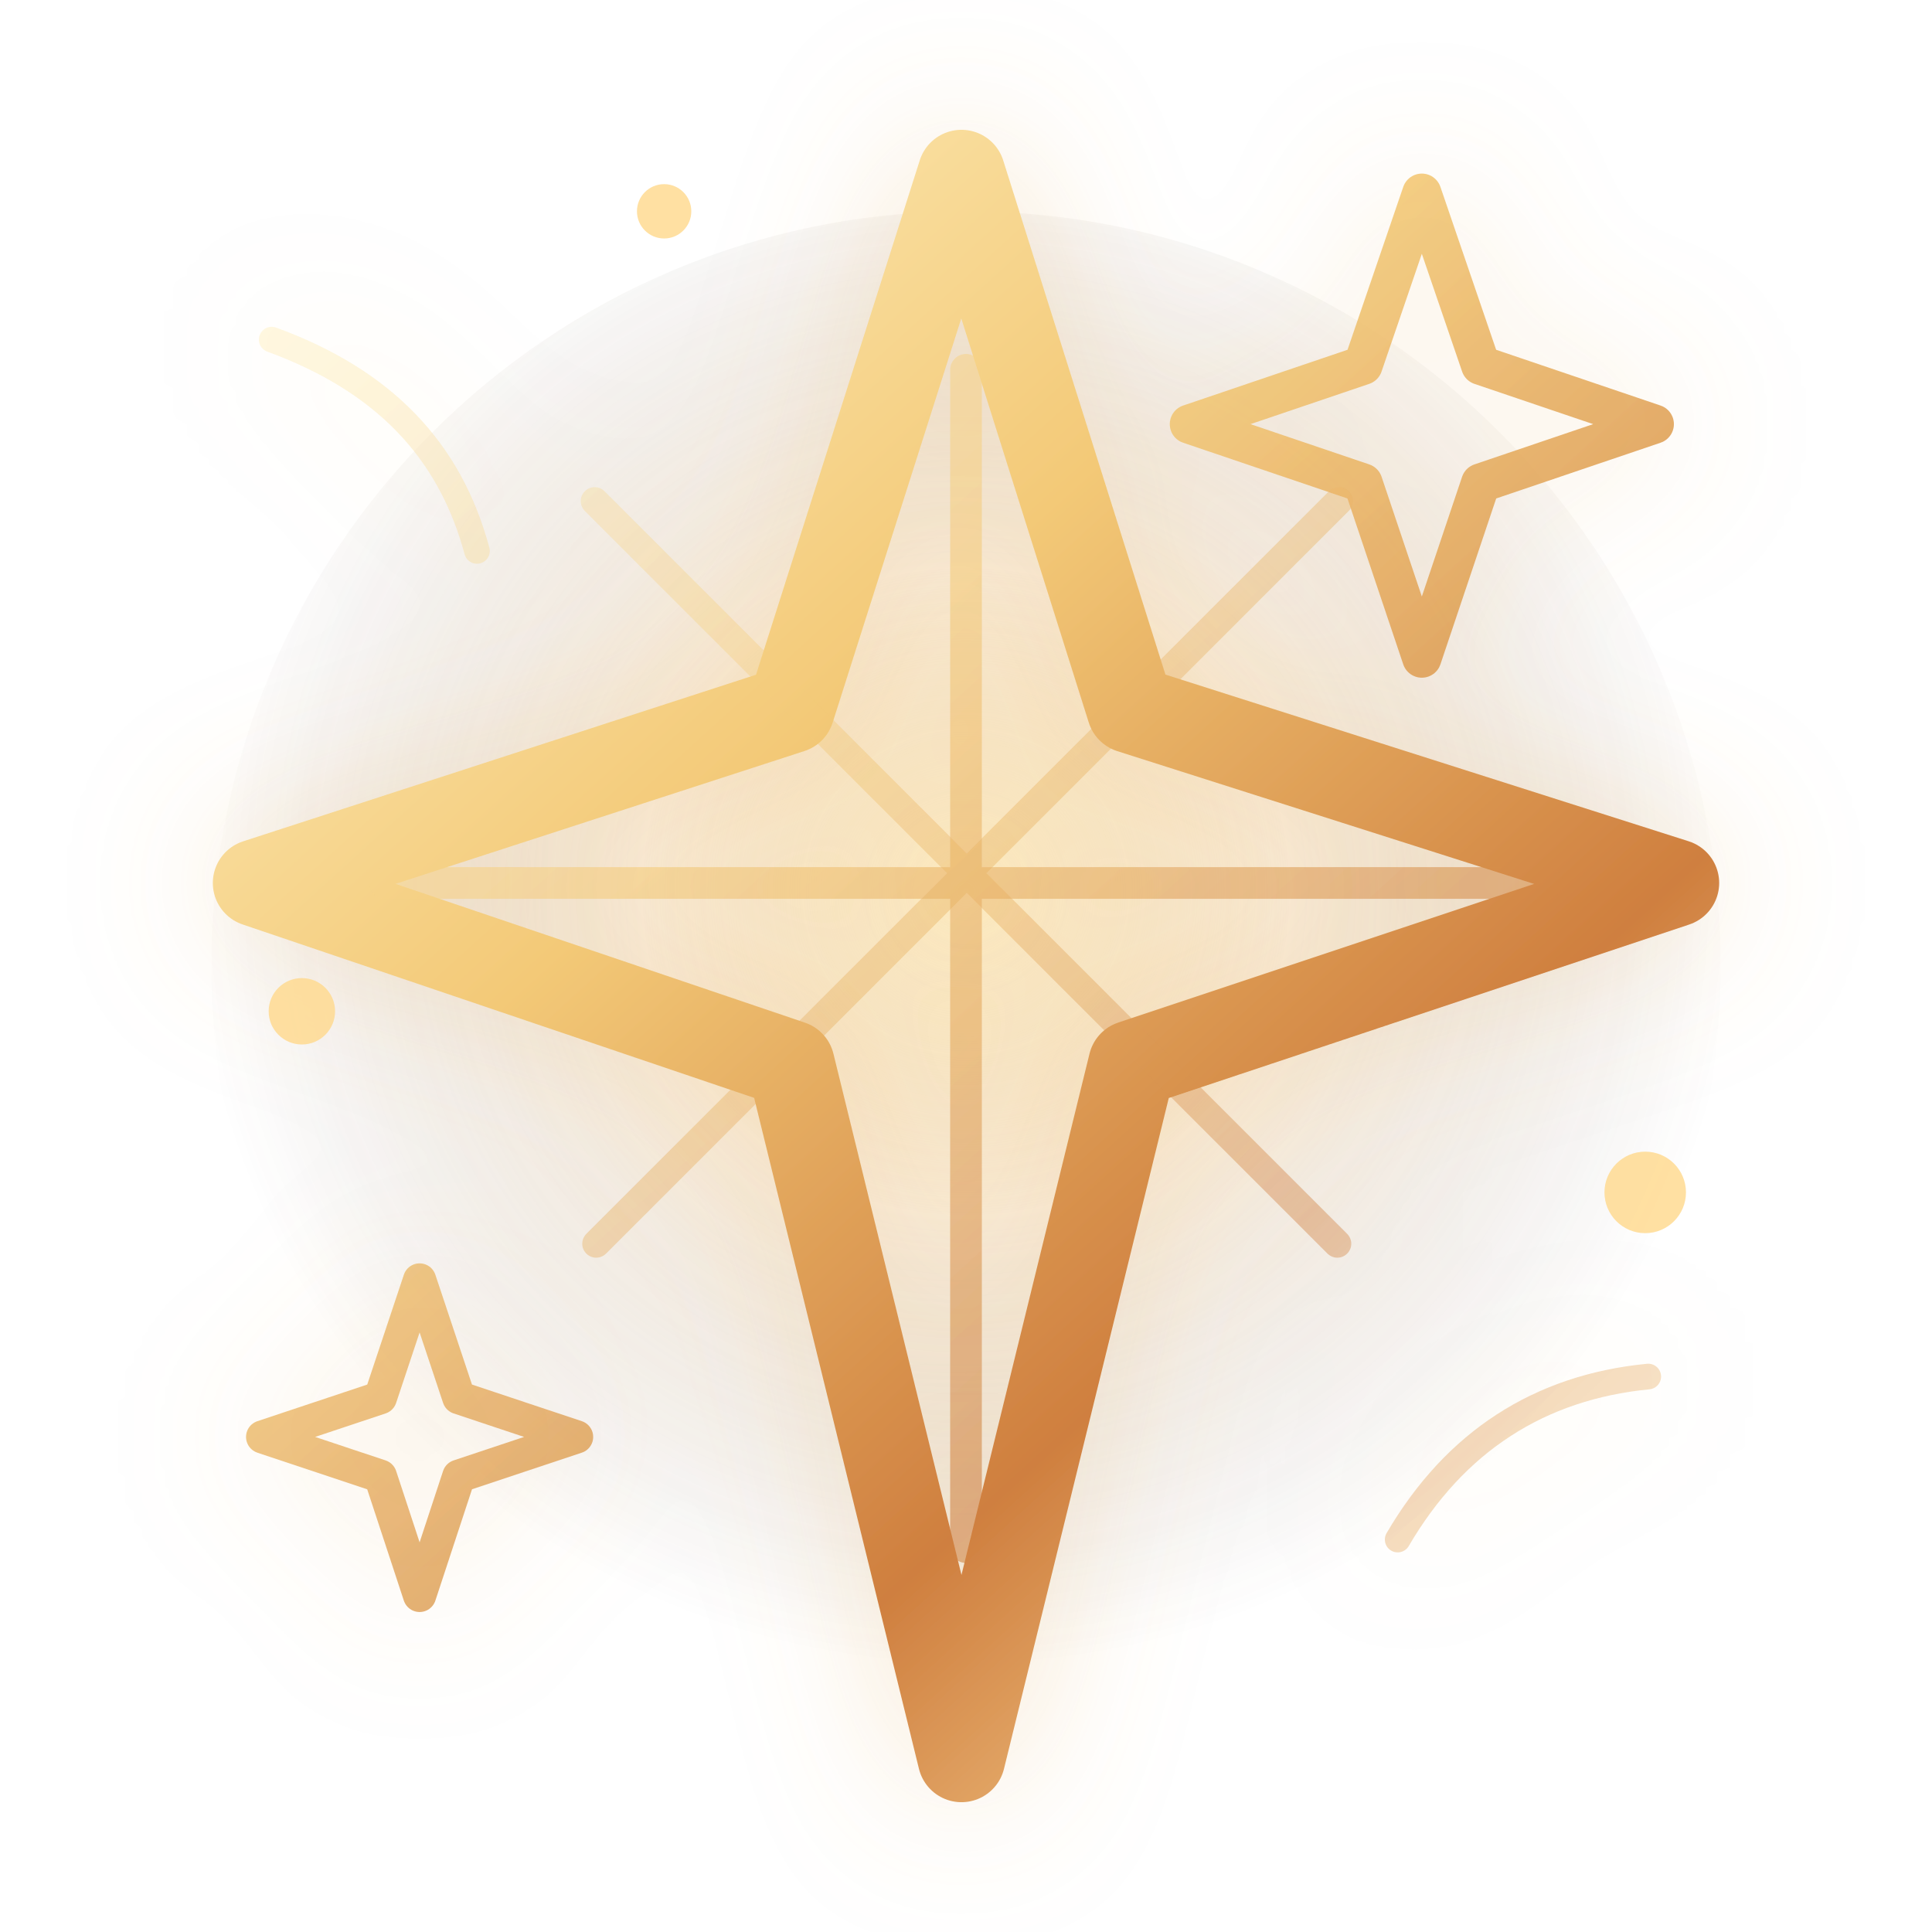
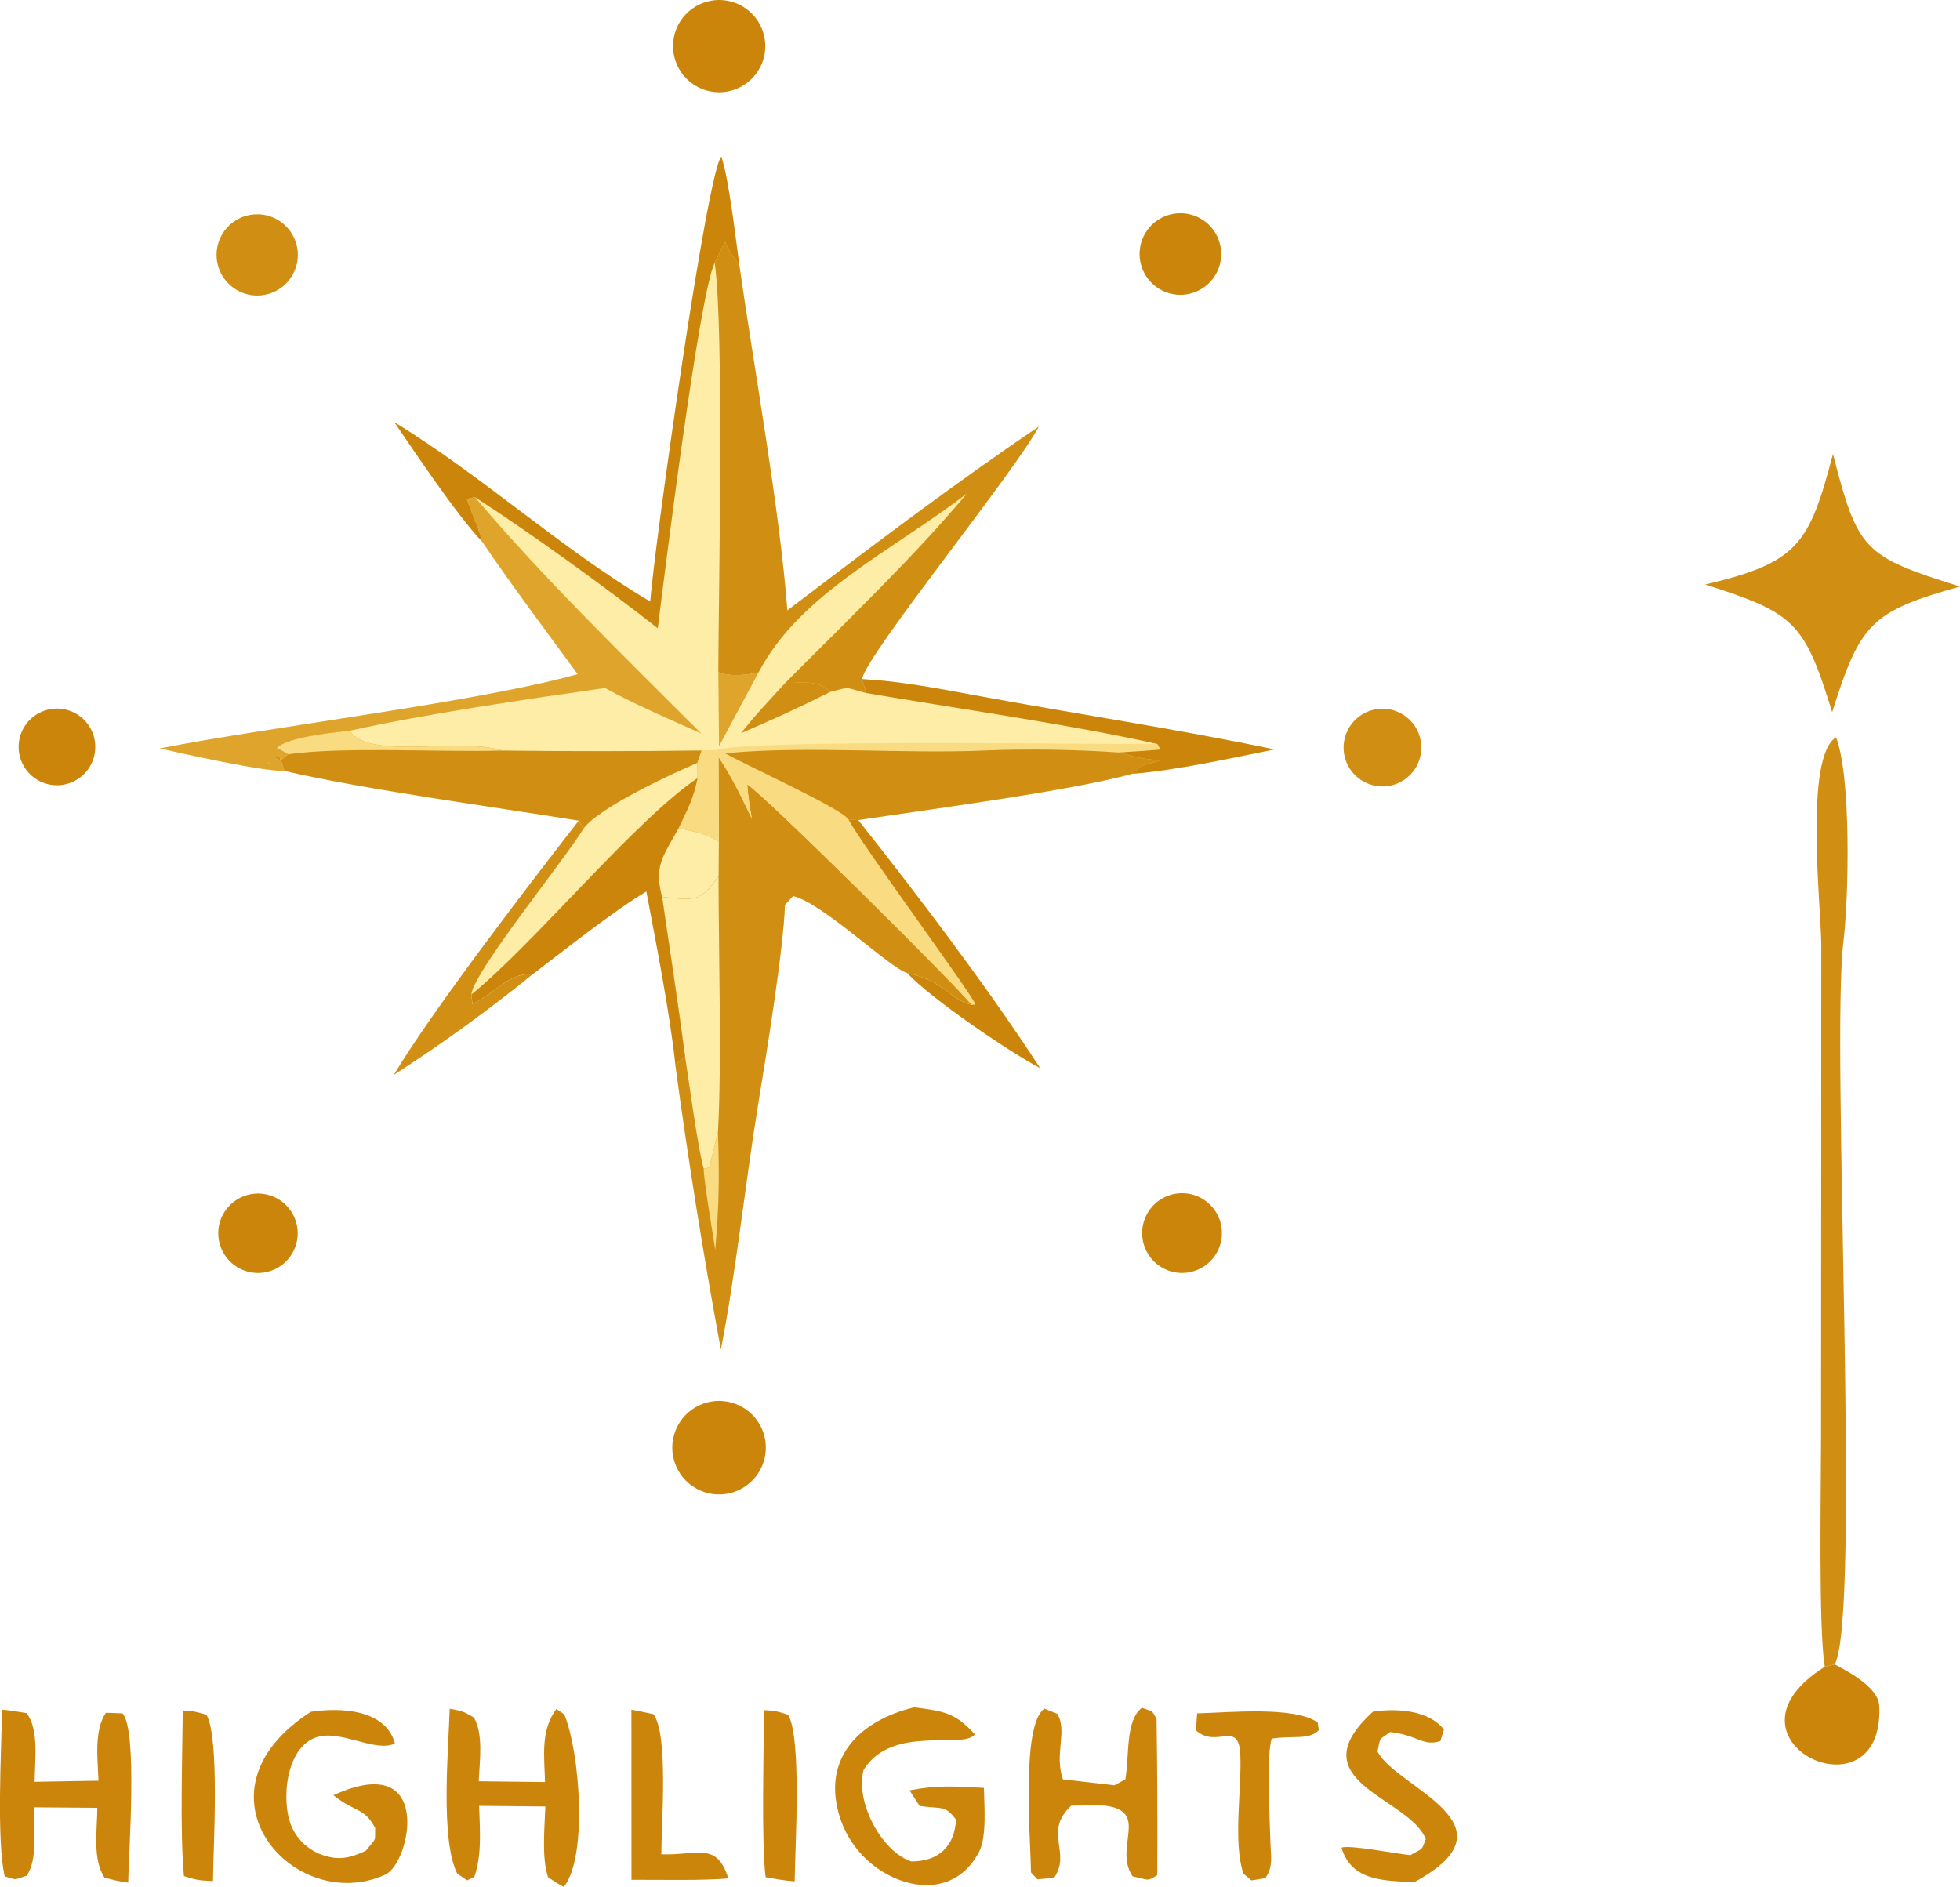
- <svg xmlns="http://www.w3.org/2000/svg" viewBox="0 0 128 128" role="img" aria-label="Highlights">
-   <defs>
-     <radialGradient id="highlightGlow" cx="50%" cy="45%" r="52%">
-       <stop offset="0" stop-color="#ffe8ac" stop-opacity="0.78" />
-       <stop offset="0.42" stop-color="#e2ac5c" stop-opacity="0.25" />
-       <stop offset="1" stop-color="#351b11" stop-opacity="0" />
-     </radialGradient>
-     <linearGradient id="highlightGold" x1="19" y1="15" x2="108" y2="113" gradientUnits="userSpaceOnUse">
-       <stop stop-color="#fff1c2" />
-       <stop offset="0.36" stop-color="#f3c977" />
-       <stop offset="0.71" stop-color="#cf7f3f" />
-       <stop offset="1" stop-color="#ffe0a0" />
-     </linearGradient>
-     <filter id="highlightSoft" x="-18" y="-18" width="164" height="164" color-interpolation-filters="sRGB">
-       <feDropShadow dx="0" dy="4" stdDeviation="4" flood-color="#09060a" flood-opacity="0.55" />
-       <feDropShadow dx="0" dy="0" stdDeviation="5" flood-color="#e2ac5c" flood-opacity="0.28" />
-     </filter>
-   </defs>
-   <circle cx="64" cy="64" r="50" fill="url(#highlightGlow)" opacity="0.85" />
-   <g filter="url(#highlightSoft)" fill="none" stroke="url(#highlightGold)" stroke-linecap="round" stroke-linejoin="round">
-     <path d="M63.7 11.5 74.9 47 111 58.5 75 70.5 63.7 116.5 52.4 70.5 17 58.5 52.4 47Z" stroke-width="5.8" />
-     <path d="M64 24.5v78M25.5 58.5h77" stroke-width="2.1" opacity="0.58" />
-     <path d="M39.4 33.2 88.6 82.4M88.7 33.2 39.5 82.4" stroke-width="1.85" opacity="0.42" />
-     <path d="M94.2 12.8 98.1 24.2 109.6 28.1 98.1 32 94.2 43.6 90.3 32 78.8 28.1 90.3 24.2Z" stroke-width="2.6" opacity="0.9" />
-     <path d="M27.8 84.8 30.4 92.6 38.2 95.2 30.4 97.8 27.8 105.7 25.2 97.8 17.4 95.2 25.2 92.6Z" stroke-width="2.2" opacity="0.82" />
-     <path d="M18 22.5c7.4 2.7 11.8 7.3 13.6 14M109.2 91.2c-7.2.7-12.8 4.3-16.6 10.8" stroke-width="1.7" opacity="0.45" />
-   </g>
-   <g fill="#ffd98d" opacity="0.82">
-     <circle cx="109" cy="79" r="2.7" />
-     <circle cx="20" cy="67" r="2.2" />
-     <circle cx="44" cy="14" r="1.8" />
+ <svg xmlns="http://www.w3.org/2000/svg" width="101.599mm" height="97.815mm" viewBox="0 0 101.599 97.815" version="1.1" id="svg1">
+   <defs id="defs1" />
+   <g id="layer1" transform="translate(-52.65208,-60.325)">
+     <path fill="#fdeda7" d="m 86.359,91.51 c 0.197,-2.73 2.955,-22.356 3.686,-23.063 0.393,1.164 0.741,4.246 0.929,5.6 0.772,5.433 2.09,12.645 2.492,17.921 4.032,-3.071 8.829,-6.699 13.033,-9.528 -1.277,2.407 -8.913,11.767 -9.165,13.088 1.904,0.101 3.899,0.476 5.776,0.825 5.177,0.963 10.455,1.745 15.608,2.822 -2.283,0.457 -5.106,1.088 -7.392,1.265 -3.262,0.893 -10.54,1.843 -14.191,2.396 3.009,3.794 6.806,8.806 9.424,12.854 -1.601,-0.847 -5.689,-3.624 -6.877,-4.922 -0.91,-0.251 -4.396,-3.644 -5.924,-3.991 l -0.419,0.46 c -0.077,2.361 -0.988,7.872 -1.407,10.442 -0.642,3.94 -1.159,8.785 -1.915,12.597 -0.907,-4.903 -1.695,-9.827 -2.363,-14.768 l 0.509,-0.408 c -0.361,-2.742 -0.797,-5.538 -1.194,-8.28 1.678,0.175 2,0.288 2.926,-1.083 l 0.017,-1.771 c -0.719,-0.46 -1.251,-0.523 -2.088,-0.704 0.464,-0.97 0.773,-1.529 0.987,-2.601 l -0.021,-0.78 c -1.33,0.561 -5.173,2.347 -5.913,3.432 l -0.226,-0.446 c -4.371,-0.711 -11.093,-1.612 -15.263,-2.58 -1.036,0.047 -5.227,-0.882 -6.463,-1.162 5.831,-1.135 16.502,-2.405 21.67,-3.848 -1.66,-2.264 -3.382,-4.556 -4.957,-6.875 -1.318,-1.393 -3.414,-4.534 -4.546,-6.188 4.63,2.834 8.641,6.566 13.265,9.299 z" id="path29" style="display:block;stroke-width:0.265" />
+     <path fill="#d08e12" d="m 89.898,99.567 c 0.735,1.097 1.15,2.003 1.722,3.183 -0.109,-0.636 -0.182,-1.117 -0.238,-1.76 0.649,0.298 10.84,10.401 11.64,11.428 -1.169,-0.288 -1.396,-1.23 -3.338,-1.652 -0.91,-0.251 -4.396,-3.644 -5.924,-3.991 l -0.419,0.46 c -0.077,2.361 -0.988,7.872 -1.407,10.442 -0.642,3.94 -1.159,8.785 -1.915,12.597 -0.907,-4.903 -1.695,-9.827 -2.363,-14.768 l 0.509,-0.408 c -0.361,-2.742 -0.797,-5.538 -1.194,-8.28 1.678,0.175 2,0.288 2.926,-1.083 l 0.017,-1.771 z" id="path30" style="display:block;stroke-width:0.265" />
+     <path fill="#fdeda7" d="m 86.972,106.819 c 1.678,0.175 2,0.288 2.926,-1.083 2.65e-4,3.701 0.173,9.73 -0.029,13.259 l -0.447,1.851 -0.289,0.069 c -0.303,-1.024 -0.775,-4.585 -0.967,-5.814 -0.361,-2.742 -0.797,-5.538 -1.194,-8.28 z" id="path31" style="display:block;stroke-width:0.265" />
+     <path fill="#f9db82" d="m 89.132,120.913 0.289,-0.069 0.447,-1.851 c 0.075,2.418 0.065,3.687 -0.139,6.125 -0.104,-0.672 -0.615,-3.721 -0.598,-4.206 z" id="path32" style="display:block;stroke-width:0.265" />
+     <path fill="#f9db82" d="m 112.647,98.895 0.17,0.284 c -0.729,0.06 -1.459,0.111 -2.19,0.154 0.871,0.224 1.361,0.379 2.259,0.401 l -0.198,0.049 c -0.659,0.166 -0.855,0.195 -1.362,0.657 -3.262,0.893 -10.54,1.843 -14.191,2.396 3.009,3.794 6.806,8.806 9.424,12.854 -1.601,-0.847 -5.689,-3.624 -6.877,-4.922 1.942,0.421 2.168,1.364 3.338,1.652 -0.799,-1.028 -10.991,-11.13 -11.64,-11.428 0.057,0.644 0.129,1.125 0.238,1.76 -0.572,-1.18 -0.987,-2.086 -1.722,-3.183 l 0.017,4.398 c -0.719,-0.46 -1.251,-0.523 -2.088,-0.704 0.464,-0.97 0.773,-1.529 0.987,-2.601 l -0.021,-0.78 0.226,-0.651 0.759,-0.024 c 1.763,-0.573 20.081,-0.29 22.869,-0.31 z" id="path33" style="display:block;stroke-width:0.265" />
+     <path fill="#d08e12" d="m 90.244,99.373 c 4.25,-0.403 9.184,0.046 13.507,-0.145 2.129,-0.094 4.775,-0.044 6.877,0.105 0.871,0.224 1.361,0.379 2.259,0.401 l -0.198,0.049 c -0.659,0.166 -0.855,0.195 -1.362,0.657 -3.262,0.893 -10.54,1.843 -14.191,2.396 l -0.499,-0.024 c -0.319,-0.562 -5.294,-2.8 -6.393,-3.438 z" id="path34" style="display:block;stroke-width:0.265" />
+     <path fill="#cb850b" d="m 96.638,102.811 0.499,0.024 c 3.009,3.794 6.806,8.806 9.424,12.854 -1.601,-0.847 -5.689,-3.624 -6.877,-4.922 1.942,0.421 2.168,1.364 3.338,1.652 l 0.191,-0.018 c -0.016,-0.332 -5.824,-8.177 -6.574,-9.59 z" id="path35" style="display:block;stroke-width:0.265" />
+     <path fill="#d08e12" d="m 89.701,73.941 0.53,-1.086 c 0.206,0.509 0.422,0.756 0.743,1.192 0.772,5.433 2.09,12.645 2.492,17.921 4.032,-3.071 8.829,-6.699 13.033,-9.528 -1.277,2.407 -8.913,11.767 -9.165,13.088 l 0.221,0.724 c -1.169,-0.302 -0.769,-0.341 -1.86,-0.061 -0.699,-0.636 -1.346,-0.455 -2.335,-0.467 2.994,-3.015 6.74,-6.602 9.409,-9.813 -3.859,2.964 -8.655,5.188 -10.793,9.266 -0.579,0.148 -1.522,0.238 -2.088,-0.011 0.014,-4.419 0.305,-17.65 -0.187,-21.223 z" id="path36" style="display:block;stroke-width:0.265" />
+     <path fill="#d08e12" d="m 67.594,99.422 -0.594,-0.33 c 0.575,-0.568 2.935,-0.799 3.78,-0.886 0.967,1.546 5.739,0.315 7.893,1.027 3.449,0.042 6.898,0.041 10.346,-0.004 l -0.226,0.651 c -1.33,0.561 -5.173,2.347 -5.913,3.432 l -0.226,-0.446 c -4.371,-0.711 -11.093,-1.612 -15.263,-2.58 l -0.17,-0.539 -0.469,-0.199 -0.329,0.208 0.273,0.122 -0.176,0.002 0.581,-0.418 0.099,0.264 z" id="path37" style="display:block;stroke-width:0.265" />
+     <path fill="#f9db82" d="m 67.594,99.422 -0.594,-0.33 c 0.575,-0.568 2.935,-0.799 3.78,-0.886 0.967,1.546 5.739,0.315 7.893,1.027 -3.173,0.094 -8.139,-0.216 -11.079,0.189 z" id="path38" style="display:block;stroke-width:0.265" />
+     <path fill="#dfa42b" d="m 77.64,88.399 c -0.094,-0.517 -0.581,-1.558 -0.794,-2.214 l 0.427,-0.087 c 3.611,4.266 7.772,8.289 11.732,12.252 -1.619,-0.729 -3.454,-1.508 -4.99,-2.36 -3.873,0.55 -9.43,1.361 -13.235,2.216 -0.844,0.087 -3.204,0.319 -3.78,0.886 l 0.594,0.33 -0.393,0.301 -0.099,-0.264 -0.581,0.418 0.176,-0.002 -0.273,-0.122 0.329,-0.208 0.469,0.199 0.17,0.539 c -1.036,0.047 -5.227,-0.882 -6.463,-1.162 5.831,-1.135 16.502,-2.405 21.67,-3.848 -1.66,-2.264 -3.382,-4.556 -4.957,-6.875 z" id="path39" style="display:block;stroke-width:0.265" />
+     <path fill="#cb850b" d="m 86.359,91.51 c 0.197,-2.73 2.955,-22.356 3.686,-23.063 0.393,1.164 0.741,4.246 0.929,5.6 -0.321,-0.436 -0.537,-0.683 -0.743,-1.192 l -0.53,1.086 c -0.811,1.635 -2.627,16.343 -2.952,18.953 -2.681,-2.105 -6.623,-4.963 -9.476,-6.796 l -0.427,0.087 c 0.213,0.657 0.701,1.697 0.794,2.214 -1.318,-1.393 -3.414,-4.534 -4.546,-6.188 4.63,2.834 8.641,6.566 13.265,9.299 z" id="path40" style="display:block;stroke-width:0.265" />
+     <path fill="#cb850b" d="m 97.334,95.527 c 1.904,0.101 3.899,0.476 5.776,0.825 5.177,0.963 10.455,1.745 15.608,2.822 -2.283,0.457 -5.106,1.088 -7.392,1.265 0.506,-0.463 0.703,-0.492 1.362,-0.657 l 0.198,-0.049 c -0.898,-0.021 -1.388,-0.176 -2.259,-0.401 0.731,-0.042 1.461,-0.093 2.19,-0.154 l -0.17,-0.284 c -4.384,-0.99 -10.56,-1.868 -15.092,-2.643 z" id="path41" style="display:block;stroke-width:0.265" />
+     <path fill="#d08e12" d="m 93.36,95.723 c 0.989,0.012 1.637,-0.169 2.335,0.467 -1.592,0.799 -2.985,1.437 -4.623,2.139 0.625,-0.831 1.573,-1.818 2.288,-2.606 z" id="path42" style="display:block;stroke-width:0.265" />
+     <path fill="#dfa42b" d="m 89.888,95.164 c 0.566,0.249 1.509,0.16 2.088,0.011 l -2.052,3.829 z" id="path43" style="display:block;stroke-width:0.265" />
+     <path fill="#cb850b" d="m 82.88,103.311 c 0.74,-1.085 4.583,-2.871 5.913,-3.432 l 0.021,0.78 c -0.214,1.073 -0.523,1.631 -0.987,2.601 0.836,0.181 1.369,0.243 2.088,0.704 l -0.017,1.771 c -0.926,1.371 -1.248,1.259 -2.926,1.083 0.396,2.742 0.833,5.539 1.194,8.28 l -0.509,0.408 c -0.253,-2.498 -1.023,-6.44 -1.501,-8.968 -1.789,1.075 -4.175,2.992 -5.892,4.292 -1.227,-0.098 -1.86,0.922 -3.121,1.543 l -0.06,-0.488 c 0.094,-1.154 4.7,-6.816 5.798,-8.576 z" id="path71" style="display:block;stroke-width:0.265" />
+     <path fill="#fdeda7" d="m 82.88,103.311 c 0.74,-1.085 4.583,-2.871 5.913,-3.432 l 0.021,0.78 c -3.236,2.177 -8.388,8.493 -11.732,11.227 0.094,-1.154 4.7,-6.816 5.798,-8.576 z" id="path72" style="display:block;stroke-width:0.265" />
+     <path fill="#fdeda7" d="m 87.827,103.261 c 0.836,0.181 1.369,0.243 2.088,0.704 l -0.017,1.771 c -0.926,1.371 -1.248,1.259 -2.926,1.083 -0.428,-1.617 0.051,-2.094 0.856,-3.558 z" id="path73" style="display:block;stroke-width:0.265" />
+     <path fill="#d08e12" d="m 147.243,146.73 c -0.333,-1.916 -0.198,-9.321 -0.195,-11.741 l 0.013,-25.678 c -0.019,-2.065 -0.891,-9.741 0.766,-10.766 0.796,2.087 0.657,8.335 0.379,10.619 -0.648,5.331 0.928,34.964 -0.451,37.441 z" id="path79" style="display:block;stroke-width:0.265" />
+     <path fill="#d08e12" d="m 147.666,83.862 c 1.292,4.991 1.549,5.293 6.585,6.868 -4.629,1.295 -5.18,1.927 -6.627,6.514 -1.44,-4.673 -1.942,-5.142 -6.582,-6.617 4.805,-1.135 5.391,-2.063 6.623,-6.765 z" id="path89" style="display:block;stroke-width:0.265" />
+     <path fill="#cb850b" d="m 52.765,148.948 c 0.404,0.038 0.858,0.119 1.263,0.182 0.651,0.84 0.43,2.384 0.42,3.56 l 3.31,-0.057 c -0.045,-1.155 -0.234,-2.624 0.385,-3.521 l 0.856,0.03 c 0.792,0.856 0.332,7.051 0.297,8.775 -0.5,-0.064 -0.746,-0.131 -1.234,-0.264 -0.612,-0.963 -0.378,-2.355 -0.364,-3.613 l -3.28,-0.025 c -0.015,1.111 0.193,2.766 -0.39,3.547 -0.731,0.227 -0.435,0.23 -1.132,0.032 -0.426,-1.806 -0.178,-6.569 -0.133,-8.647 z" id="path103" style="display:block;stroke-width:0.265" />
+     <path fill="#cb850b" d="m 80.905,152.702 c -0.041,-1.359 -0.235,-2.681 0.587,-3.785 l 0.407,0.277 c 0.808,1.914 1.234,7.396 -0.023,8.946 -0.248,-0.122 -0.568,-0.342 -0.811,-0.497 -0.342,-0.987 -0.183,-2.578 -0.143,-3.672 l -3.432,-0.034 c 0.031,1.26 0.155,2.493 -0.248,3.68 l -0.379,0.183 -0.512,-0.354 c -0.878,-1.764 -0.456,-6.396 -0.388,-8.542 0.619,0.114 0.721,0.128 1.255,0.457 0.501,0.863 0.297,2.252 0.251,3.301 z" id="path104" style="display:block;stroke-width:0.265" />
+     <path fill="#cb850b" d="m 68.764,149.062 c 1.539,-0.235 3.881,-0.132 4.36,1.643 -1.001,0.482 -2.772,-0.706 -4.02,-0.338 -1.66,0.489 -1.906,3.377 -1.323,4.674 0.306,0.673 0.873,1.193 1.57,1.439 0.874,0.305 1.471,0.157 2.265,-0.216 0.562,-0.712 0.469,-0.4 0.483,-1.186 -0.612,-1.088 -0.928,-0.731 -2.166,-1.689 5.228,-2.4 4.011,3.517 2.688,4.116 -4.749,2.149 -10.376,-4.251 -3.856,-8.444 z" id="path106" style="display:block;stroke-width:0.265" />
+     <path fill="#cb850b" d="m 100.036,148.832 c 1.525,0.195 2.137,0.27 3.148,1.401 -0.603,0.801 -4.281,-0.54 -5.763,1.833 -0.452,1.589 0.872,4.212 2.462,4.751 1.394,0.014 2.253,-0.76 2.325,-2.166 -0.586,-0.764 -0.676,-0.534 -1.888,-0.708 l -0.521,-0.807 c 1.486,-0.289 2.351,-0.201 3.854,-0.13 0.021,0.908 0.153,2.54 -0.244,3.306 -1.006,1.938 -3.005,2.141 -4.803,1.158 -1.211,-0.669 -2.103,-1.795 -2.475,-3.127 -0.837,-2.976 1.176,-4.861 3.905,-5.51 z" id="path107" style="display:block;stroke-width:0.265" />
+     <path fill="#cb850b" d="m 110.425,152.872 0.562,-0.314 c 0.215,-1.252 -0.004,-3.055 0.86,-3.702 0.628,0.235 0.462,0.07 0.757,0.574 0.04,2.7 0.052,5.399 0.037,8.099 -0.564,0.356 -0.428,0.236 -1.278,0.064 -1.016,-1.502 0.938,-3.391 -1.471,-3.67 -0.57,-0.006 -1.14,-0.005 -1.709,0.004 -1.475,1.363 0.024,2.428 -0.89,3.739 l -0.866,0.08 -0.334,-0.359 c -0.018,-1.728 -0.521,-7.631 0.696,-8.487 l 0.671,0.267 c 0.54,0.897 -0.175,2.12 0.294,3.398 z" id="path108" style="display:block;stroke-width:0.265" />
+     <path fill="#cb850b" d="m 123.824,149.053 c 1.217,-0.177 2.882,-0.088 3.676,0.928 l -0.184,0.602 c -0.926,0.283 -1.155,-0.311 -2.608,-0.47 -0.642,0.476 -0.466,0.211 -0.654,1.001 0.926,1.883 7.47,3.776 1.906,6.779 -1.498,-0.077 -3.263,-0.032 -3.767,-1.786 0.378,-0.168 2.862,0.318 3.567,0.386 0.71,-0.412 0.537,-0.185 0.799,-0.826 -0.834,-2.18 -6.741,-2.974 -2.735,-6.613 z" id="path122" style="display:block;stroke-width:0.265" />
+     <path fill="#cb850b" d="m 147.755,146.605 c 0.799,0.419 2.27,1.224 2.312,2.148 0.278,6.098 -8.878,1.767 -2.824,-2.024 z" id="path132" style="display:block;stroke-width:0.265" />
+     <path fill="#cb850b" d="m 114.708,149.143 c 1.67,-0.042 5.034,-0.385 6.25,0.474 l 0.056,0.392 c -0.502,0.539 -1.316,0.264 -2.444,0.447 -0.277,0.896 -0.1,4.054 -0.071,5.173 0.014,0.896 0.185,1.421 -0.255,2.057 l -0.726,0.116 -0.411,-0.348 c -0.551,-1.647 -0.083,-4.381 -0.161,-6.159 -0.082,-1.851 -1.23,-0.298 -2.304,-1.274 z" id="path133" style="display:block;stroke-width:0.265" />
+     <path fill="#cb850b" d="m 89.131,133.08 c 0.838,-0.291 1.768,-0.101 2.425,0.496 0.657,0.597 0.935,1.505 0.725,2.367 -0.21,0.862 -0.874,1.541 -1.731,1.77 -1.26,0.336 -2.561,-0.385 -2.943,-1.632 -0.382,-1.248 0.291,-2.574 1.524,-3.001 z" id="path137" style="display:block;stroke-width:0.265" />
+     <path fill="#cb850b" d="m 88.93,60.545 c 0.787,-0.363 1.709,-0.271 2.409,0.239 0.7,0.51 1.07,1.36 0.965,2.22 -0.105,0.86 -0.666,1.597 -1.469,1.925 -1.203,0.492 -2.579,-0.068 -3.097,-1.26 -0.518,-1.192 0.011,-2.58 1.192,-3.124 z" id="path139" style="display:block;stroke-width:0.265" />
+     <path fill="#cb850b" d="m 85.382,148.956 c 0.366,0.059 0.777,0.155 1.144,0.231 0.779,1.05 0.414,5.596 0.407,7.264 1.886,0.058 2.87,-0.671 3.471,1.244 -1.196,0.127 -3.724,0.068 -5.019,0.075 z" id="path143" style="display:block;stroke-width:0.265" />
+     <path fill="#d08e12" fill-opacity="0.988" d="m 73.062,116.048 c 2.022,-3.373 7.078,-9.955 9.591,-13.183 l 0.226,0.446 c -1.098,1.76 -5.704,7.421 -5.798,8.576 l 0.06,0.488 c 1.26,-0.621 1.893,-1.641 3.121,-1.543 -2.303,1.87 -4.707,3.611 -7.201,5.216 z" id="path149" style="display:block;stroke-width:0.265" />
+     <path fill="#cb850b" d="m 113.433,71.416 c 1.122,-0.22 2.215,0.491 2.469,1.605 0.255,1.114 -0.422,2.229 -1.528,2.518 -0.746,0.195 -1.54,-0.031 -2.07,-0.592 -0.531,-0.56 -0.715,-1.364 -0.48,-2.099 0.235,-0.735 0.851,-1.284 1.608,-1.432 z" id="path150" style="display:block;stroke-width:0.265" />
+     <path fill="#d08e12" d="m 65.862,71.435 c 1.142,-0.067 2.129,0.79 2.223,1.93 0.094,1.14 -0.739,2.147 -1.876,2.268 -0.76,0.081 -1.505,-0.256 -1.946,-0.881 -0.441,-0.625 -0.508,-1.44 -0.176,-2.129 0.332,-0.689 1.012,-1.144 1.775,-1.188 z" id="path151" style="display:block;stroke-width:0.265" />
+     <path fill="#cb850b" d="m 92.257,148.977 c 0.579,0.026 0.7,0.064 1.254,0.241 0.704,1.264 0.357,6.783 0.334,8.633 -0.552,-0.041 -0.965,-0.118 -1.504,-0.213 -0.23,-1.658 -0.094,-6.742 -0.084,-8.661 z" id="path152" style="display:block;stroke-width:0.265" />
+     <path fill="#cb850b" d="m 62.125,148.99 c 0.554,0.028 0.699,0.07 1.233,0.226 0.693,1.256 0.349,6.821 0.335,8.618 -0.69,-0.029 -0.819,-0.037 -1.505,-0.253 -0.215,-2.216 -0.081,-6.224 -0.063,-8.591 z" id="path153" style="display:block;stroke-width:0.265" />
+     <path fill="#cb850b" d="m 113.81,122.18 c 1.076,-0.06 2.017,0.716 2.164,1.783 0.147,1.067 -0.55,2.068 -1.602,2.301 -0.76,0.169 -1.551,-0.105 -2.046,-0.706 -0.494,-0.602 -0.608,-1.431 -0.295,-2.144 0.313,-0.713 1.001,-1.19 1.779,-1.233 z" id="path155" style="display:block;stroke-width:0.265" />
+     <path fill="#cb850b" d="m 65.065,122.433 c 0.997,-0.526 2.232,-0.152 2.77,0.839 0.538,0.991 0.179,2.23 -0.804,2.78 -0.647,0.362 -1.439,0.348 -2.074,-0.037 -0.634,-0.385 -1.012,-1.081 -0.99,-1.822 0.022,-0.741 0.442,-1.413 1.098,-1.759 z" id="path156" style="display:block;stroke-width:0.265" />
+     <path fill="#d08e12" d="m 124.007,97.087 c 1.087,-0.168 2.107,0.566 2.293,1.65 0.186,1.084 -0.531,2.117 -1.611,2.321 -0.715,0.135 -1.448,-0.125 -1.917,-0.683 -0.469,-0.557 -0.6,-1.324 -0.344,-2.006 0.256,-0.682 0.86,-1.172 1.579,-1.283 z" id="path157" style="display:block;stroke-width:0.265" />
+     <path fill="#cb850b" d="m 54.661,97.294 c 0.956,-0.516 2.15,-0.168 2.679,0.781 0.53,0.949 0.199,2.147 -0.742,2.69 -0.621,0.358 -1.387,0.355 -2.004,-0.01 -0.617,-0.364 -0.991,-1.033 -0.977,-1.75 0.014,-0.717 0.412,-1.371 1.043,-1.711 z" id="path158" style="display:block;stroke-width:0.265" />
  </g>
</svg>
